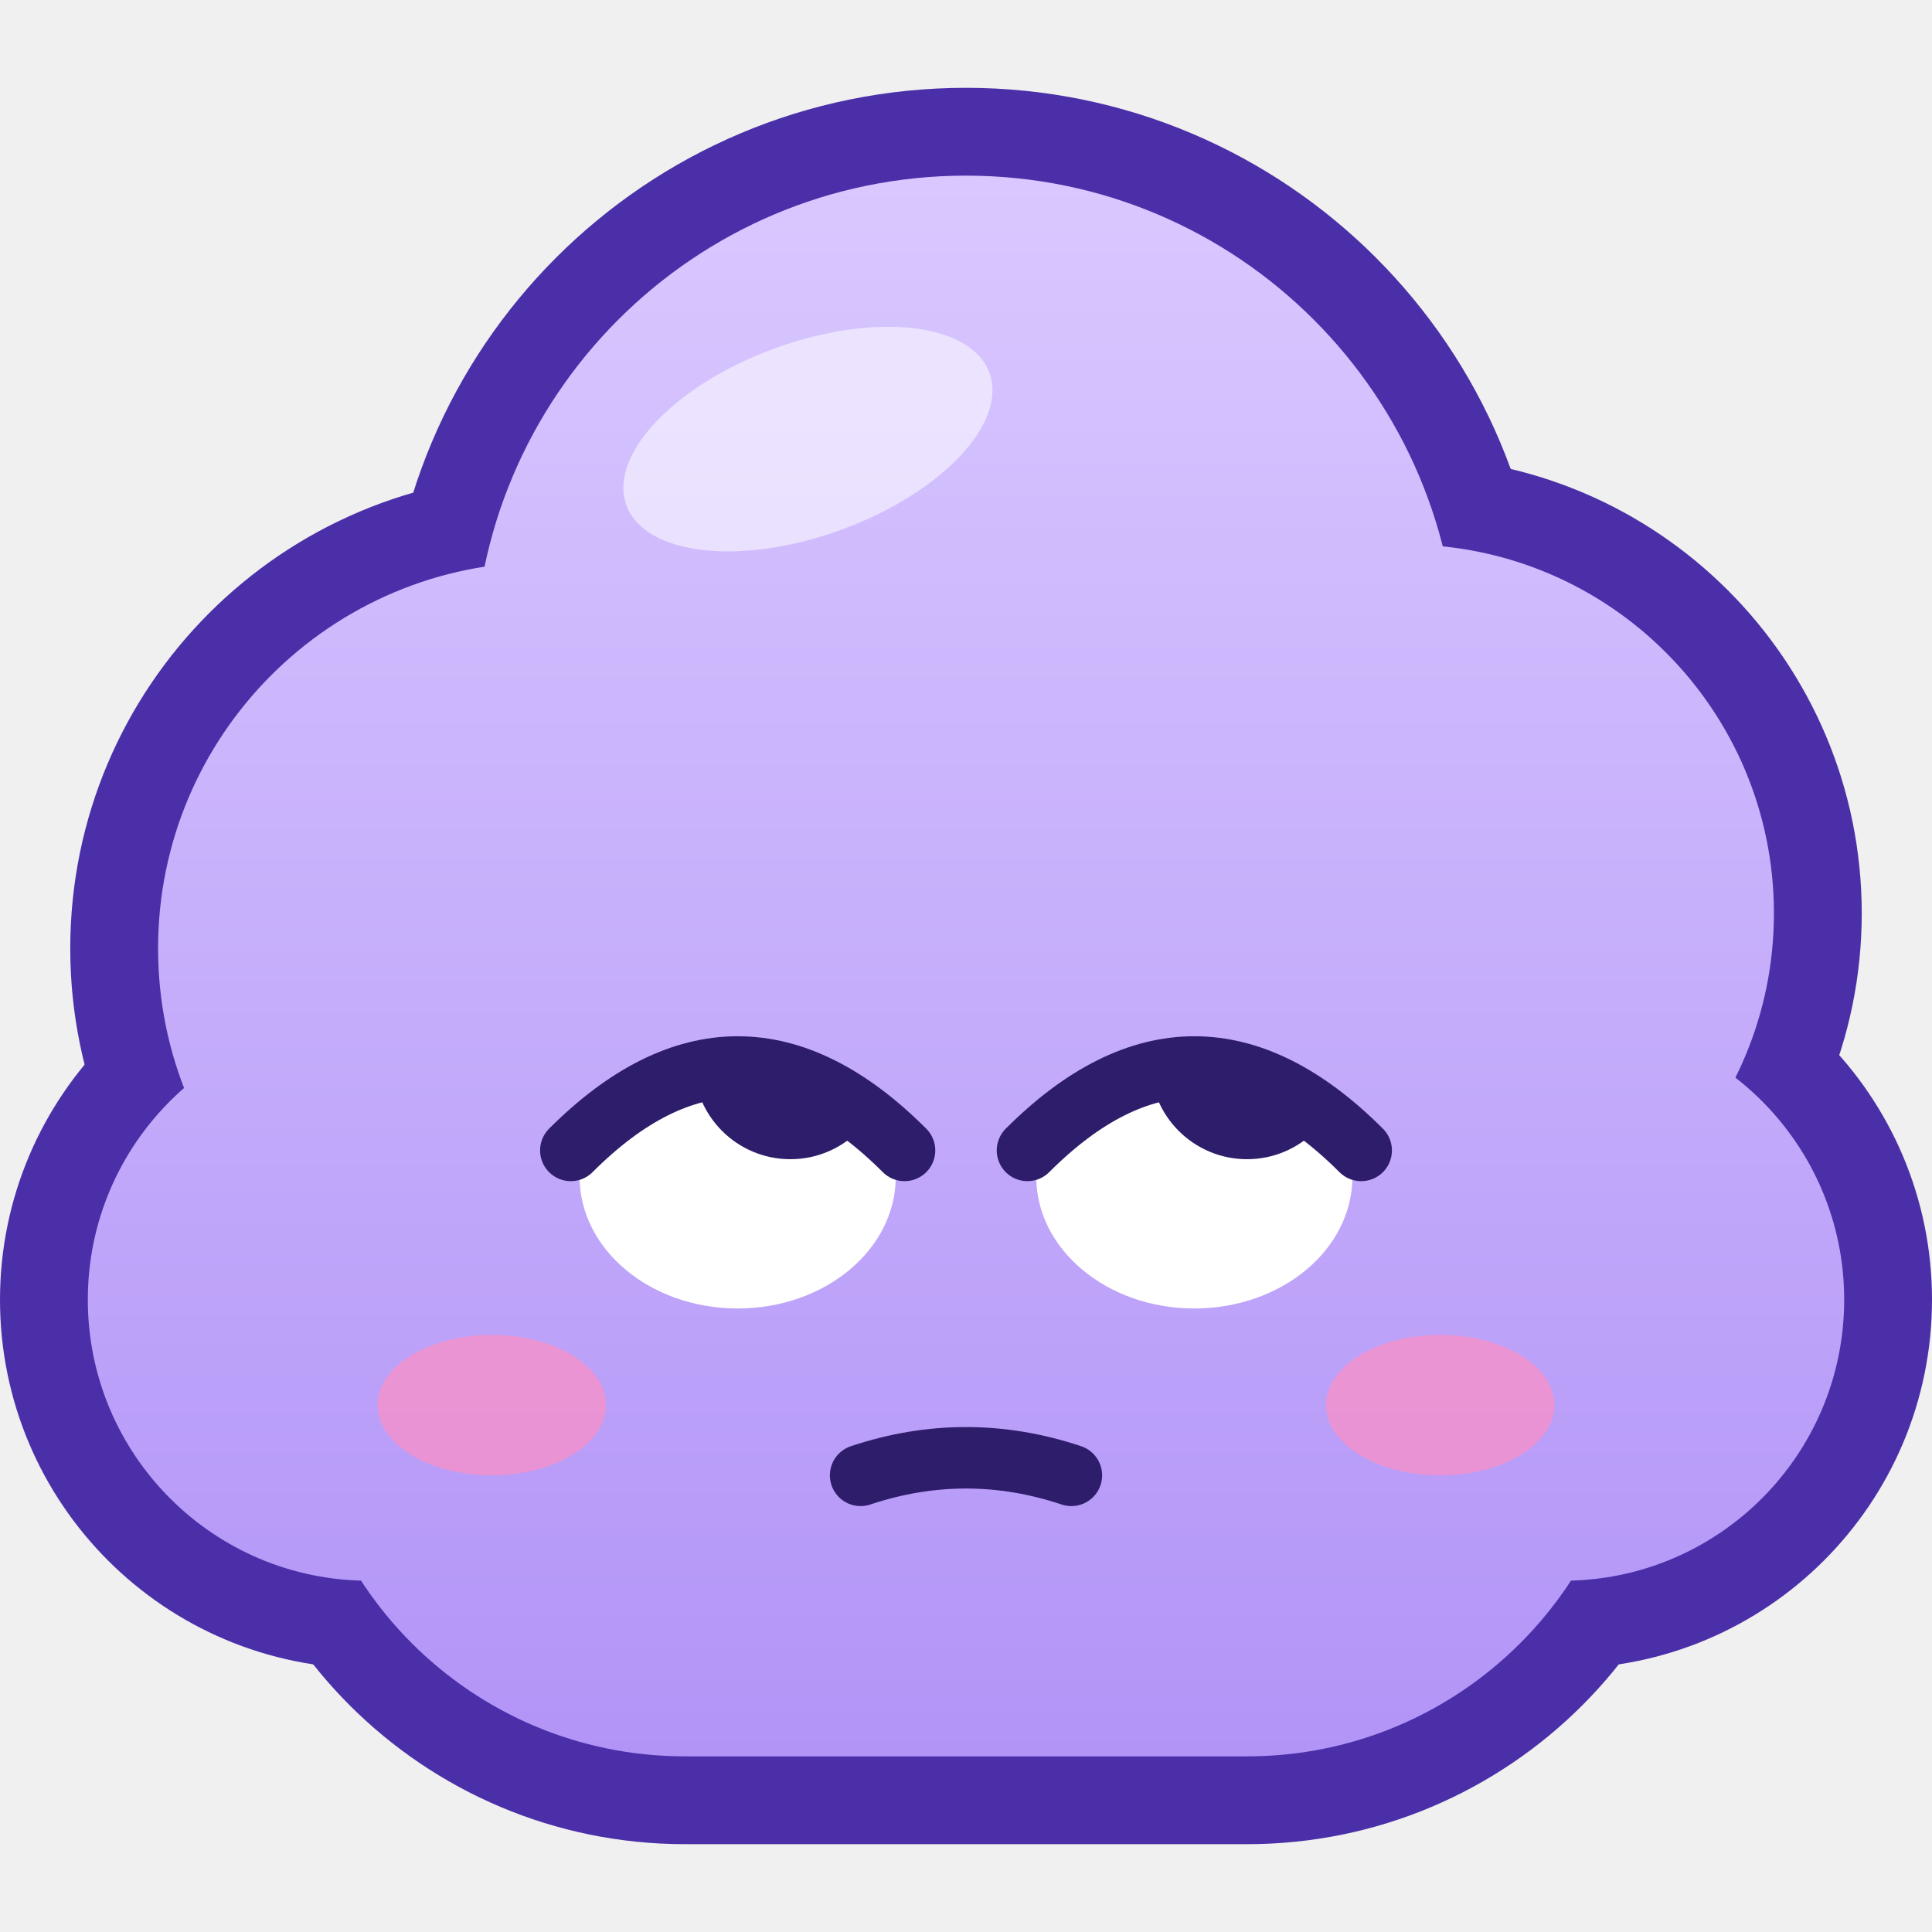
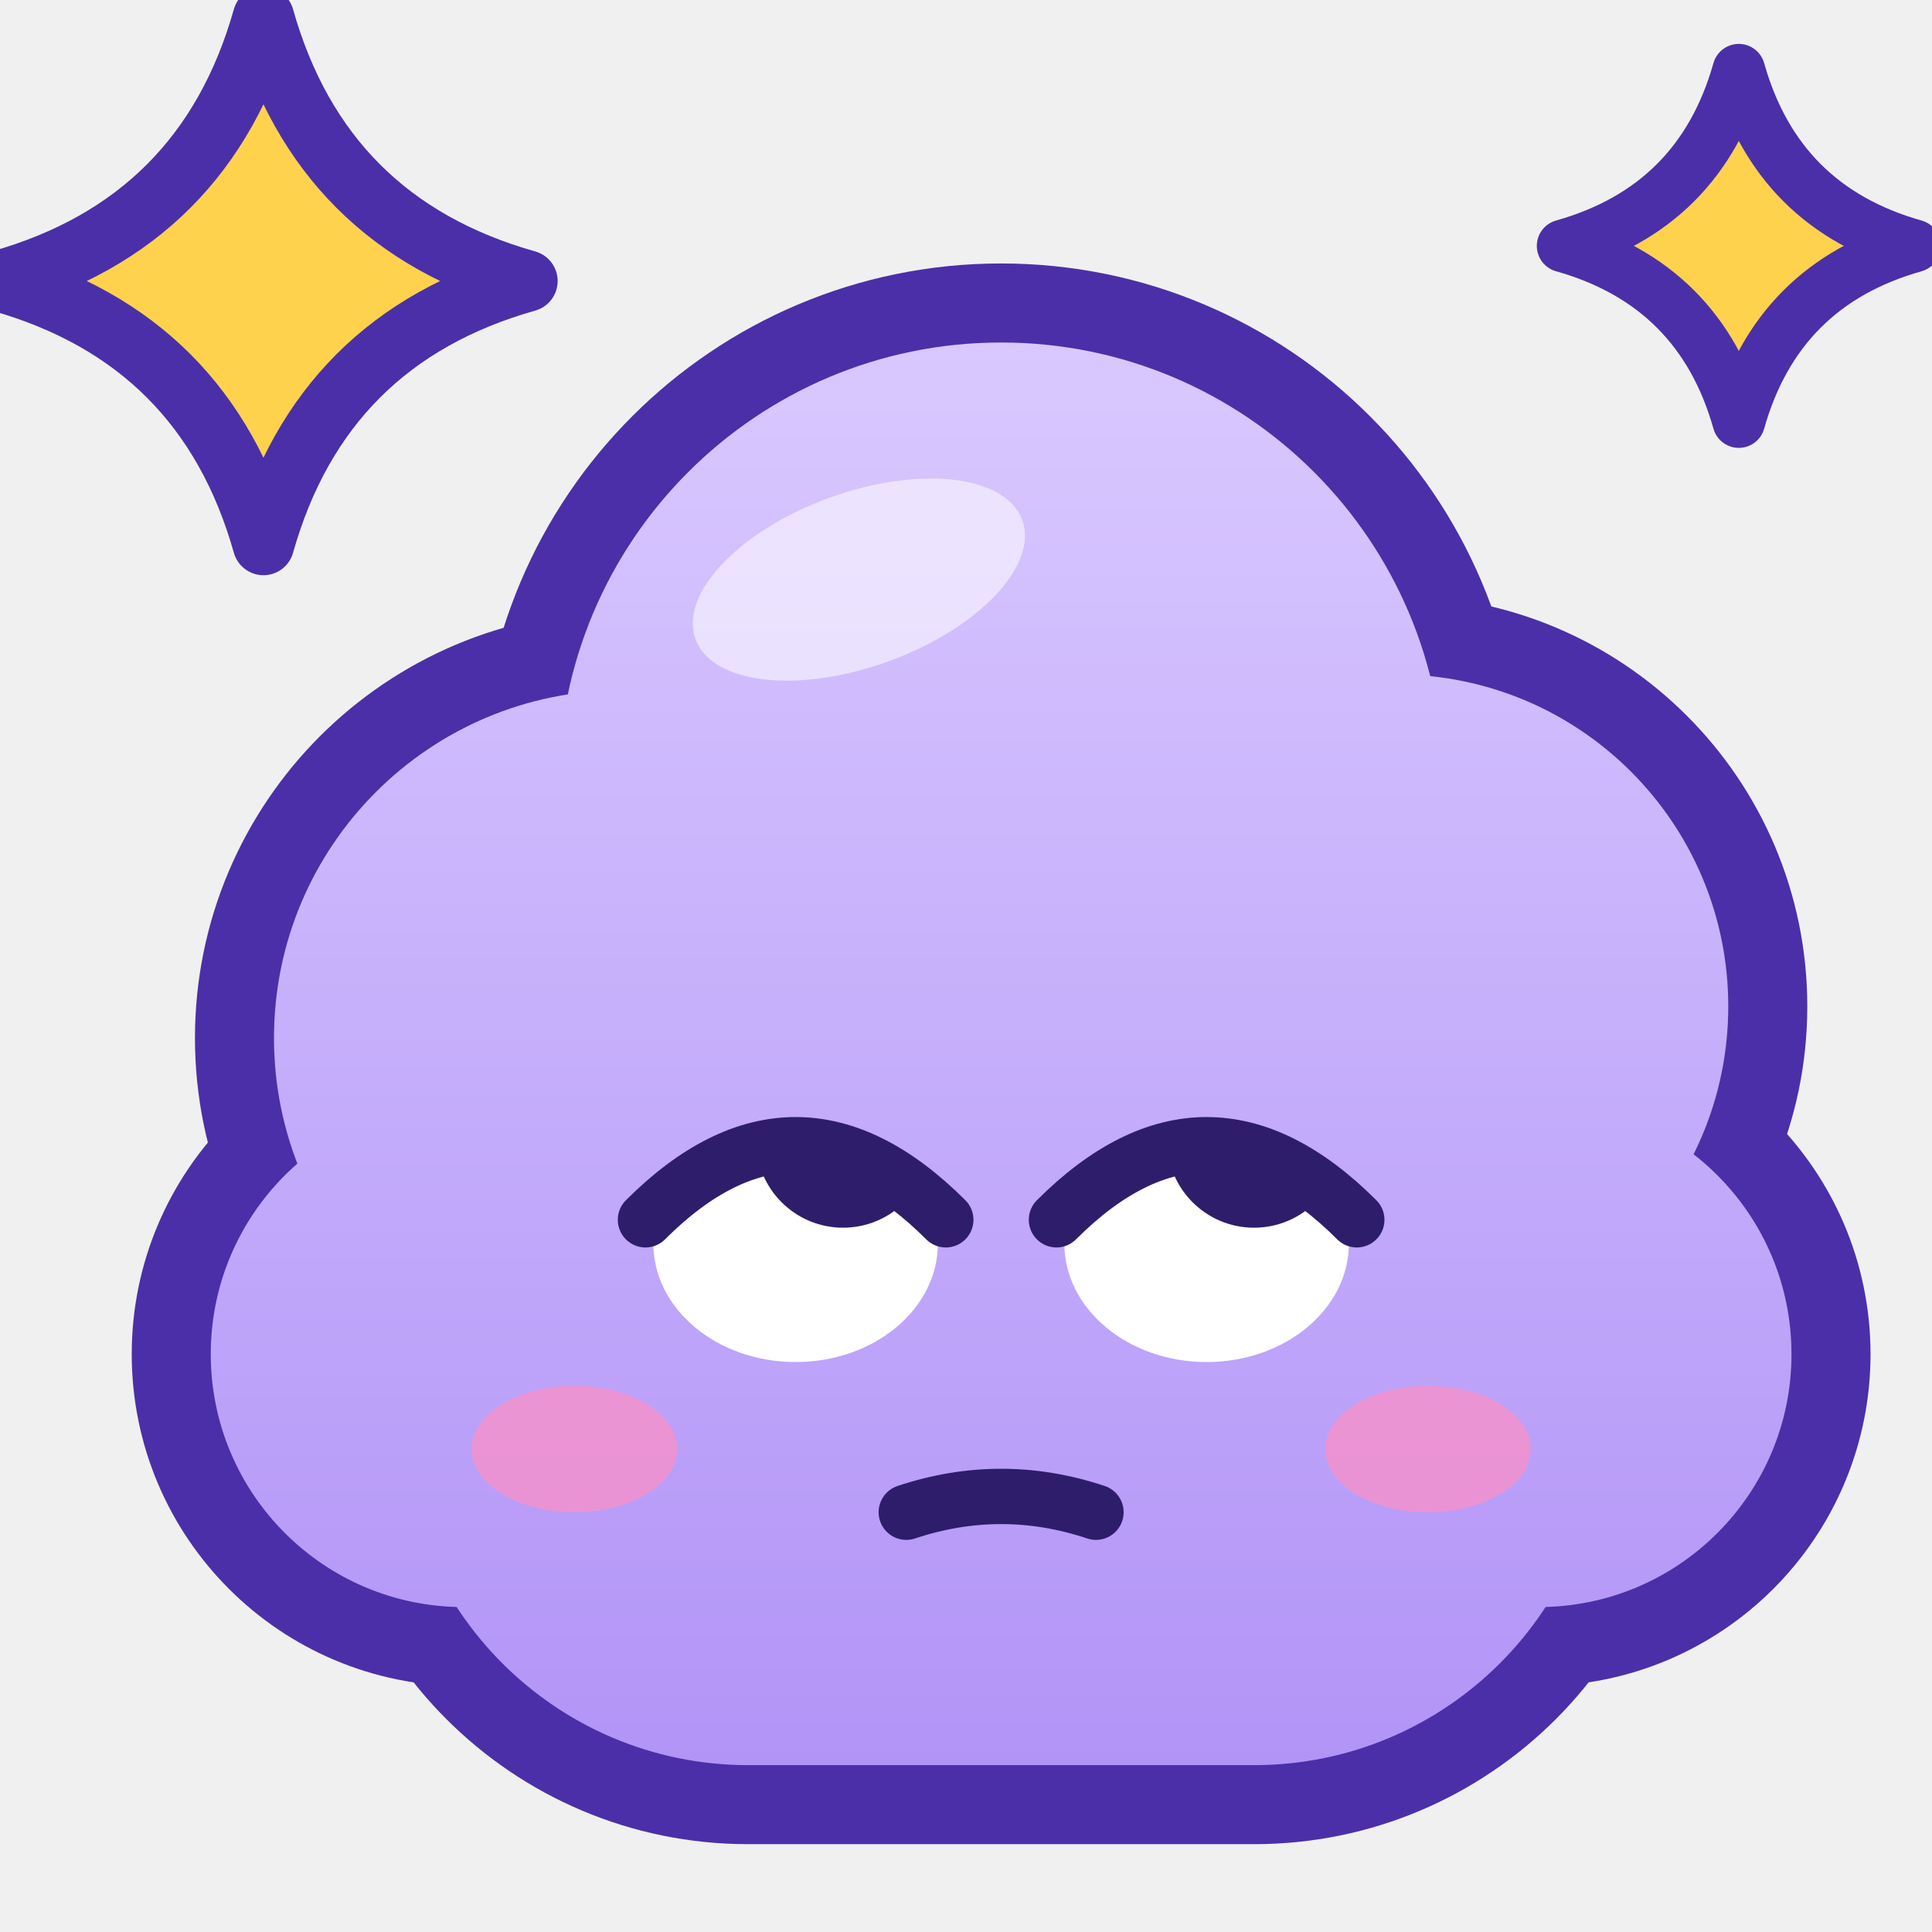
<svg xmlns="http://www.w3.org/2000/svg" viewBox="9 8 110 110">
  <defs>
    <linearGradient id="fill" gradientUnits="userSpaceOnUse" x1="0" y1="18" x2="0" y2="108">
      <stop offset="0" stop-color="#d9c8ff" />
      <stop offset="1" stop-color="#b294f7" />
    </linearGradient>
    <g id="lumps">
      <circle cx="40" cy="62" r="22" />
      <circle cx="64" cy="46" r="28" />
      <circle cx="89" cy="60" r="21" />
      <circle cx="98" cy="82" r="16" />
      <circle cx="30" cy="82" r="16" />
      <rect x="26" y="62" width="76" height="46" rx="22" />
    </g>
    <clipPath id="eye-l">
      <ellipse cx="51" cy="75" rx="9" ry="7.5" />
    </clipPath>
    <clipPath id="eye-r">
      <ellipse cx="77" cy="75" rx="9" ry="7.5" />
    </clipPath>
  </defs>
-   <use href="#lumps" fill="#4b2fa8" stroke="#4b2fa8" stroke-width="10" stroke-linejoin="round" />
-   <use href="#lumps" fill="url(#fill)" />
-   <ellipse cx="55" cy="33" rx="11" ry="5.5" fill="#fff" opacity="0.55" transform="rotate(-20 55 33)" />
-   <ellipse cx="51" cy="75" rx="9" ry="7.5" fill="#fff" />
-   <ellipse cx="77" cy="75" rx="9" ry="7.5" fill="#fff" />
-   <circle cx="54" cy="68.5" r="5.5" fill="#2e1d6b" clip-path="url(#eye-l)" />
-   <circle cx="80" cy="68.5" r="5.5" fill="#2e1d6b" clip-path="url(#eye-r)" />
-   <path d="M41.5 73.5 Q51 64 60.5 73.5 M67.5 73.5 Q77 64 86.5 73.5" fill="none" stroke="#2e1d6b" stroke-width="3.5" stroke-linecap="round" />
-   <path d="M58 92 Q64 90 70 92" fill="none" stroke="#2e1d6b" stroke-width="3.5" stroke-linecap="round" />
-   <ellipse cx="37" cy="88" rx="6.5" ry="4" fill="#ff8fc4" opacity="0.7" />
-   <ellipse cx="91" cy="88" rx="6.5" ry="4" fill="#ff8fc4" opacity="0.7" />
+   <g transform="translate(66 68) scale(0.9) translate(-64 -63)">
+     <use href="#lumps" fill="#4b2fa8" stroke="#4b2fa8" stroke-width="10" stroke-linejoin="round" />
+     <use href="#lumps" fill="url(#fill)" />
+     <ellipse cx="55" cy="33" rx="11" ry="5.5" fill="#fff" opacity="0.55" transform="rotate(-20 55 33)" />
+     <ellipse cx="51" cy="75" rx="9" ry="7.5" fill="#fff" />
+     <ellipse cx="77" cy="75" rx="9" ry="7.5" fill="#fff" />
+     <circle cx="54" cy="68.5" r="5.5" fill="#2e1d6b" clip-path="url(#eye-l)" />
+     <circle cx="80" cy="68.5" r="5.5" fill="#2e1d6b" clip-path="url(#eye-r)" />
+     <path d="M41.5 73.5 Q51 64 60.5 73.5 M67.5 73.5 Q77 64 86.5 73.5" fill="none" stroke="#2e1d6b" stroke-width="3.5" stroke-linecap="round" />
+     <path d="M58 92 Q64 90 70 92" fill="none" stroke="#2e1d6b" stroke-width="3.5" stroke-linecap="round" />
+     <ellipse cx="37" cy="88" rx="6.5" ry="4" fill="#ff8fc4" opacity="0.7" />
+     <ellipse cx="91" cy="88" rx="6.5" ry="4" fill="#ff8fc4" opacity="0.7" />
+   </g>
+   <path d="M24 9 Q27.3 20.7 39 24 Q27.3 27.3 24 39 Q20.7 27.3 9 24 Q20.7 20.7 24 9 Z" fill="#ffd24d" stroke="#4b2fa8" stroke-width="3.5" stroke-linejoin="round" />
+   <path d="M108 12 Q110.2 19.8 118 22 Q110.2 24.2 108 32 Q105.8 24.2 98 22 Q105.8 19.8 108 12 Z" fill="#ffd24d" stroke="#4b2fa8" stroke-width="3" stroke-linejoin="round" />
</svg>
